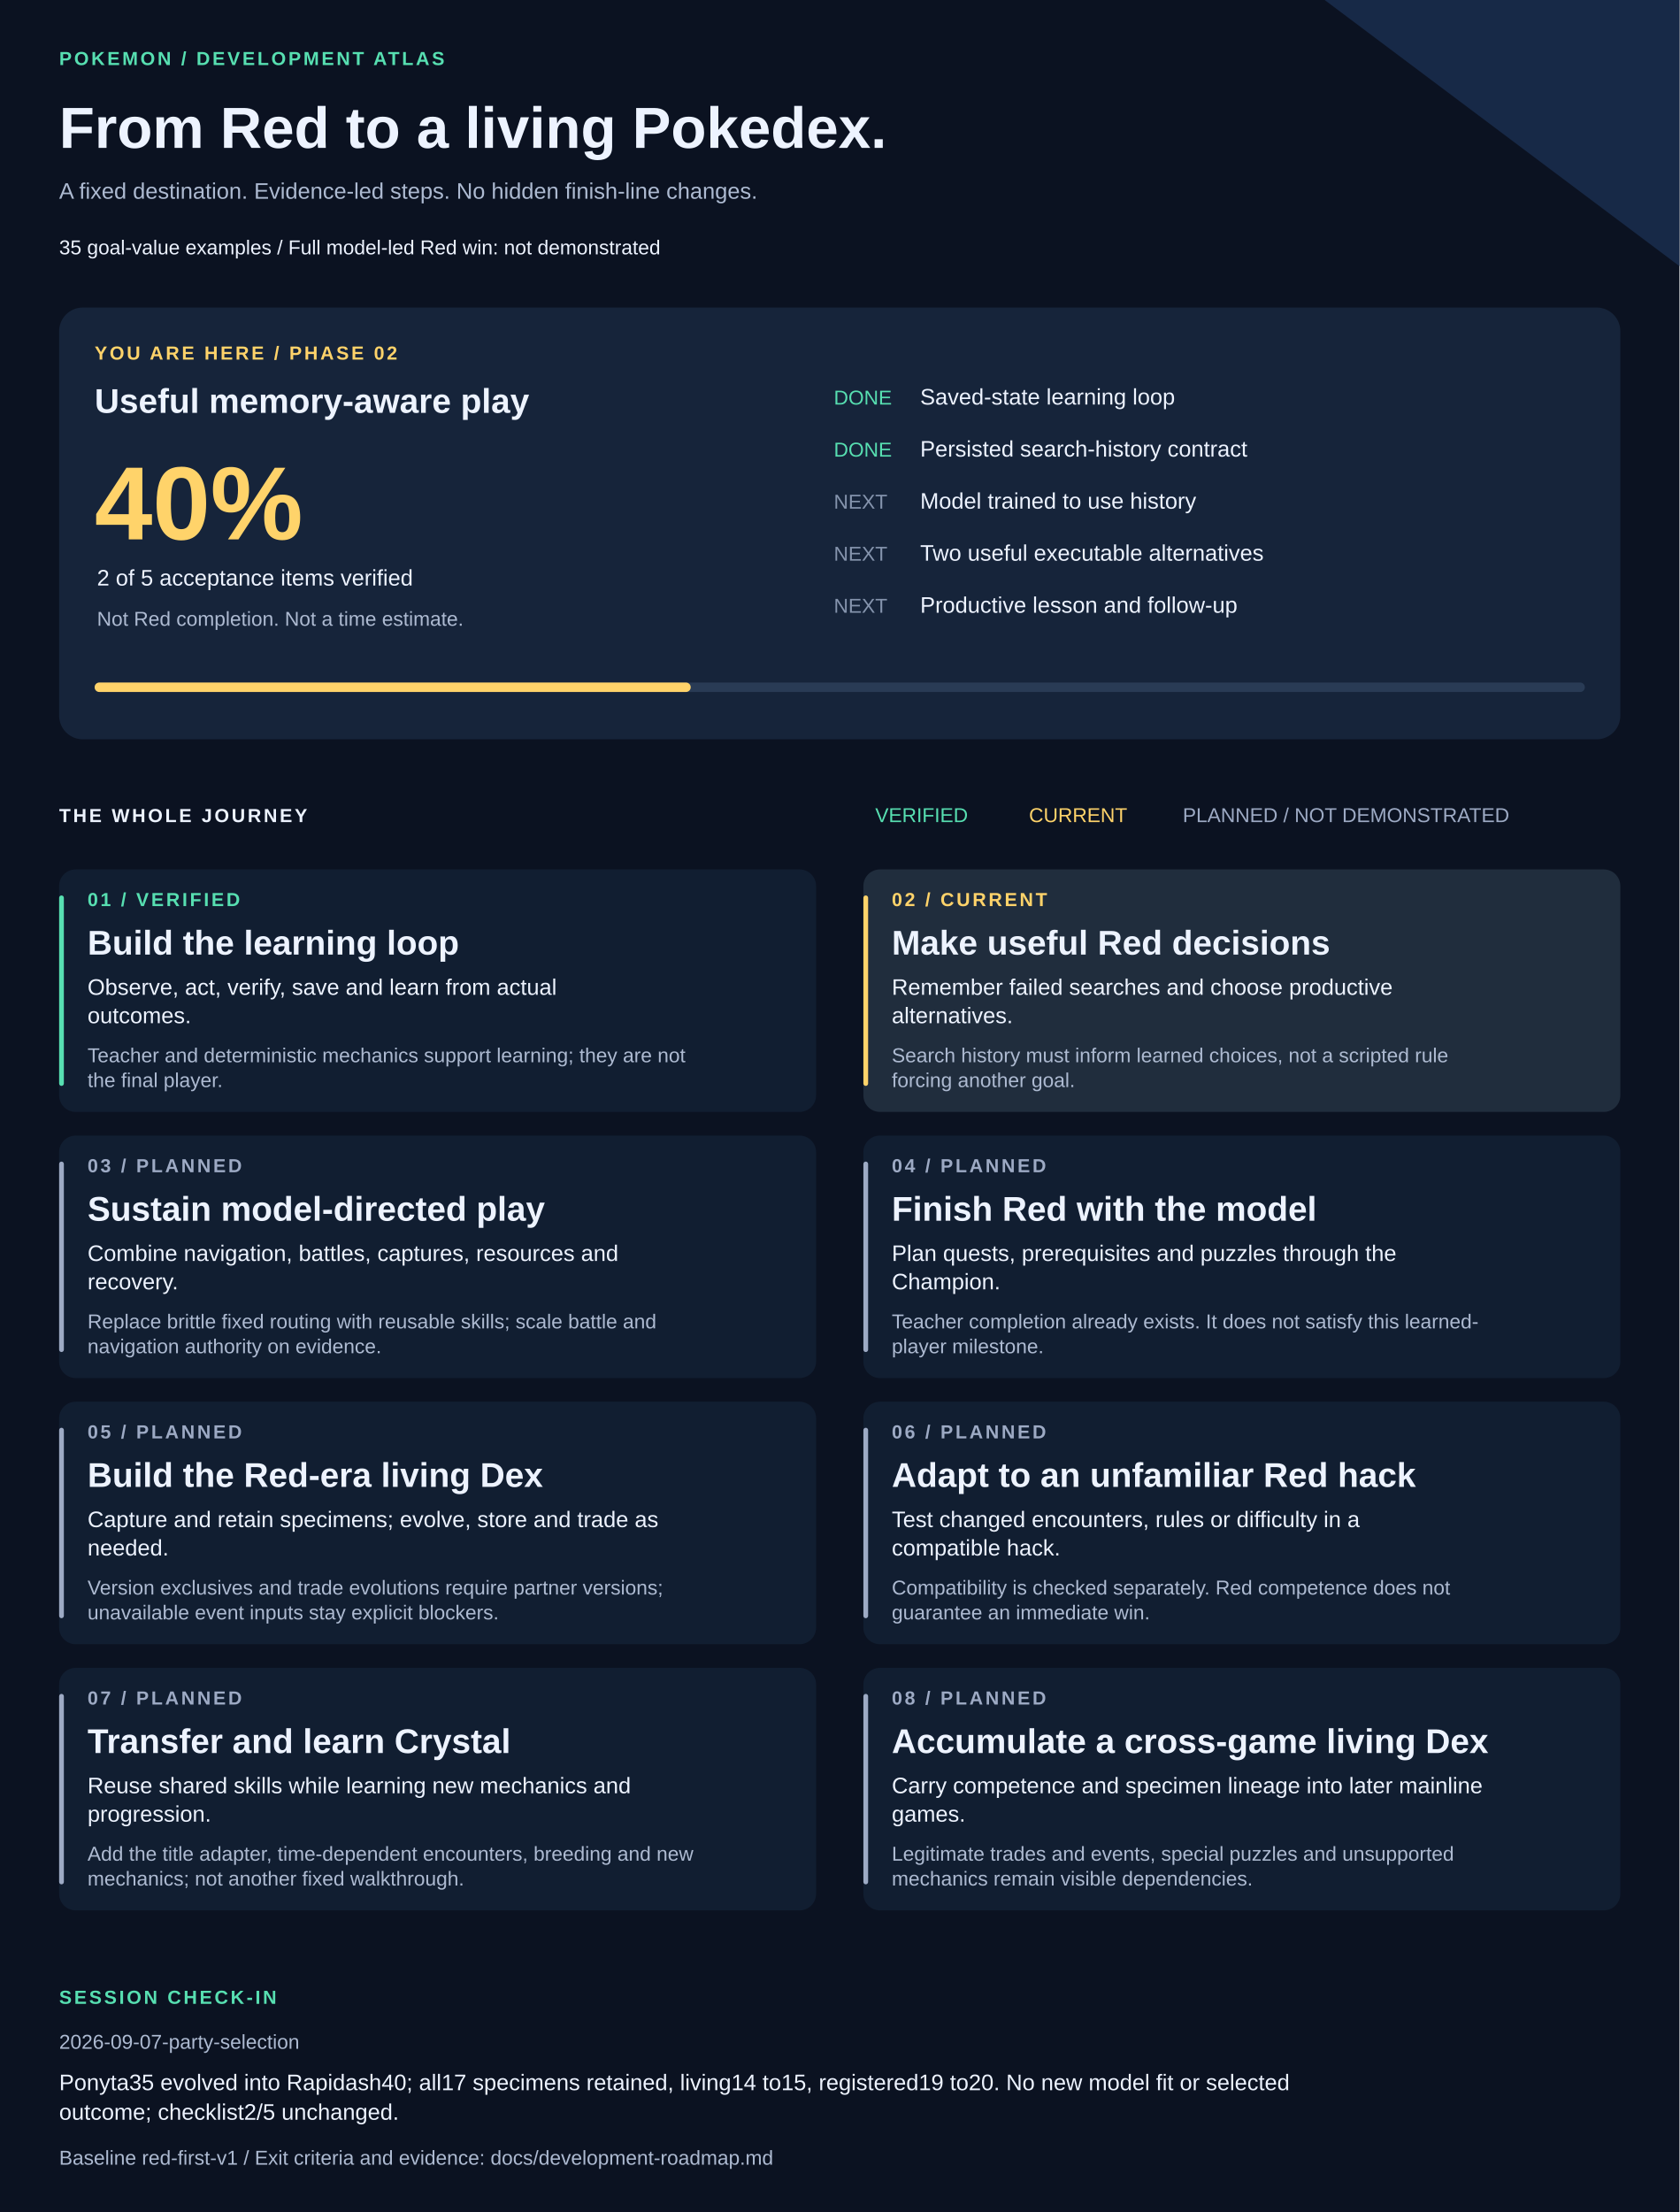
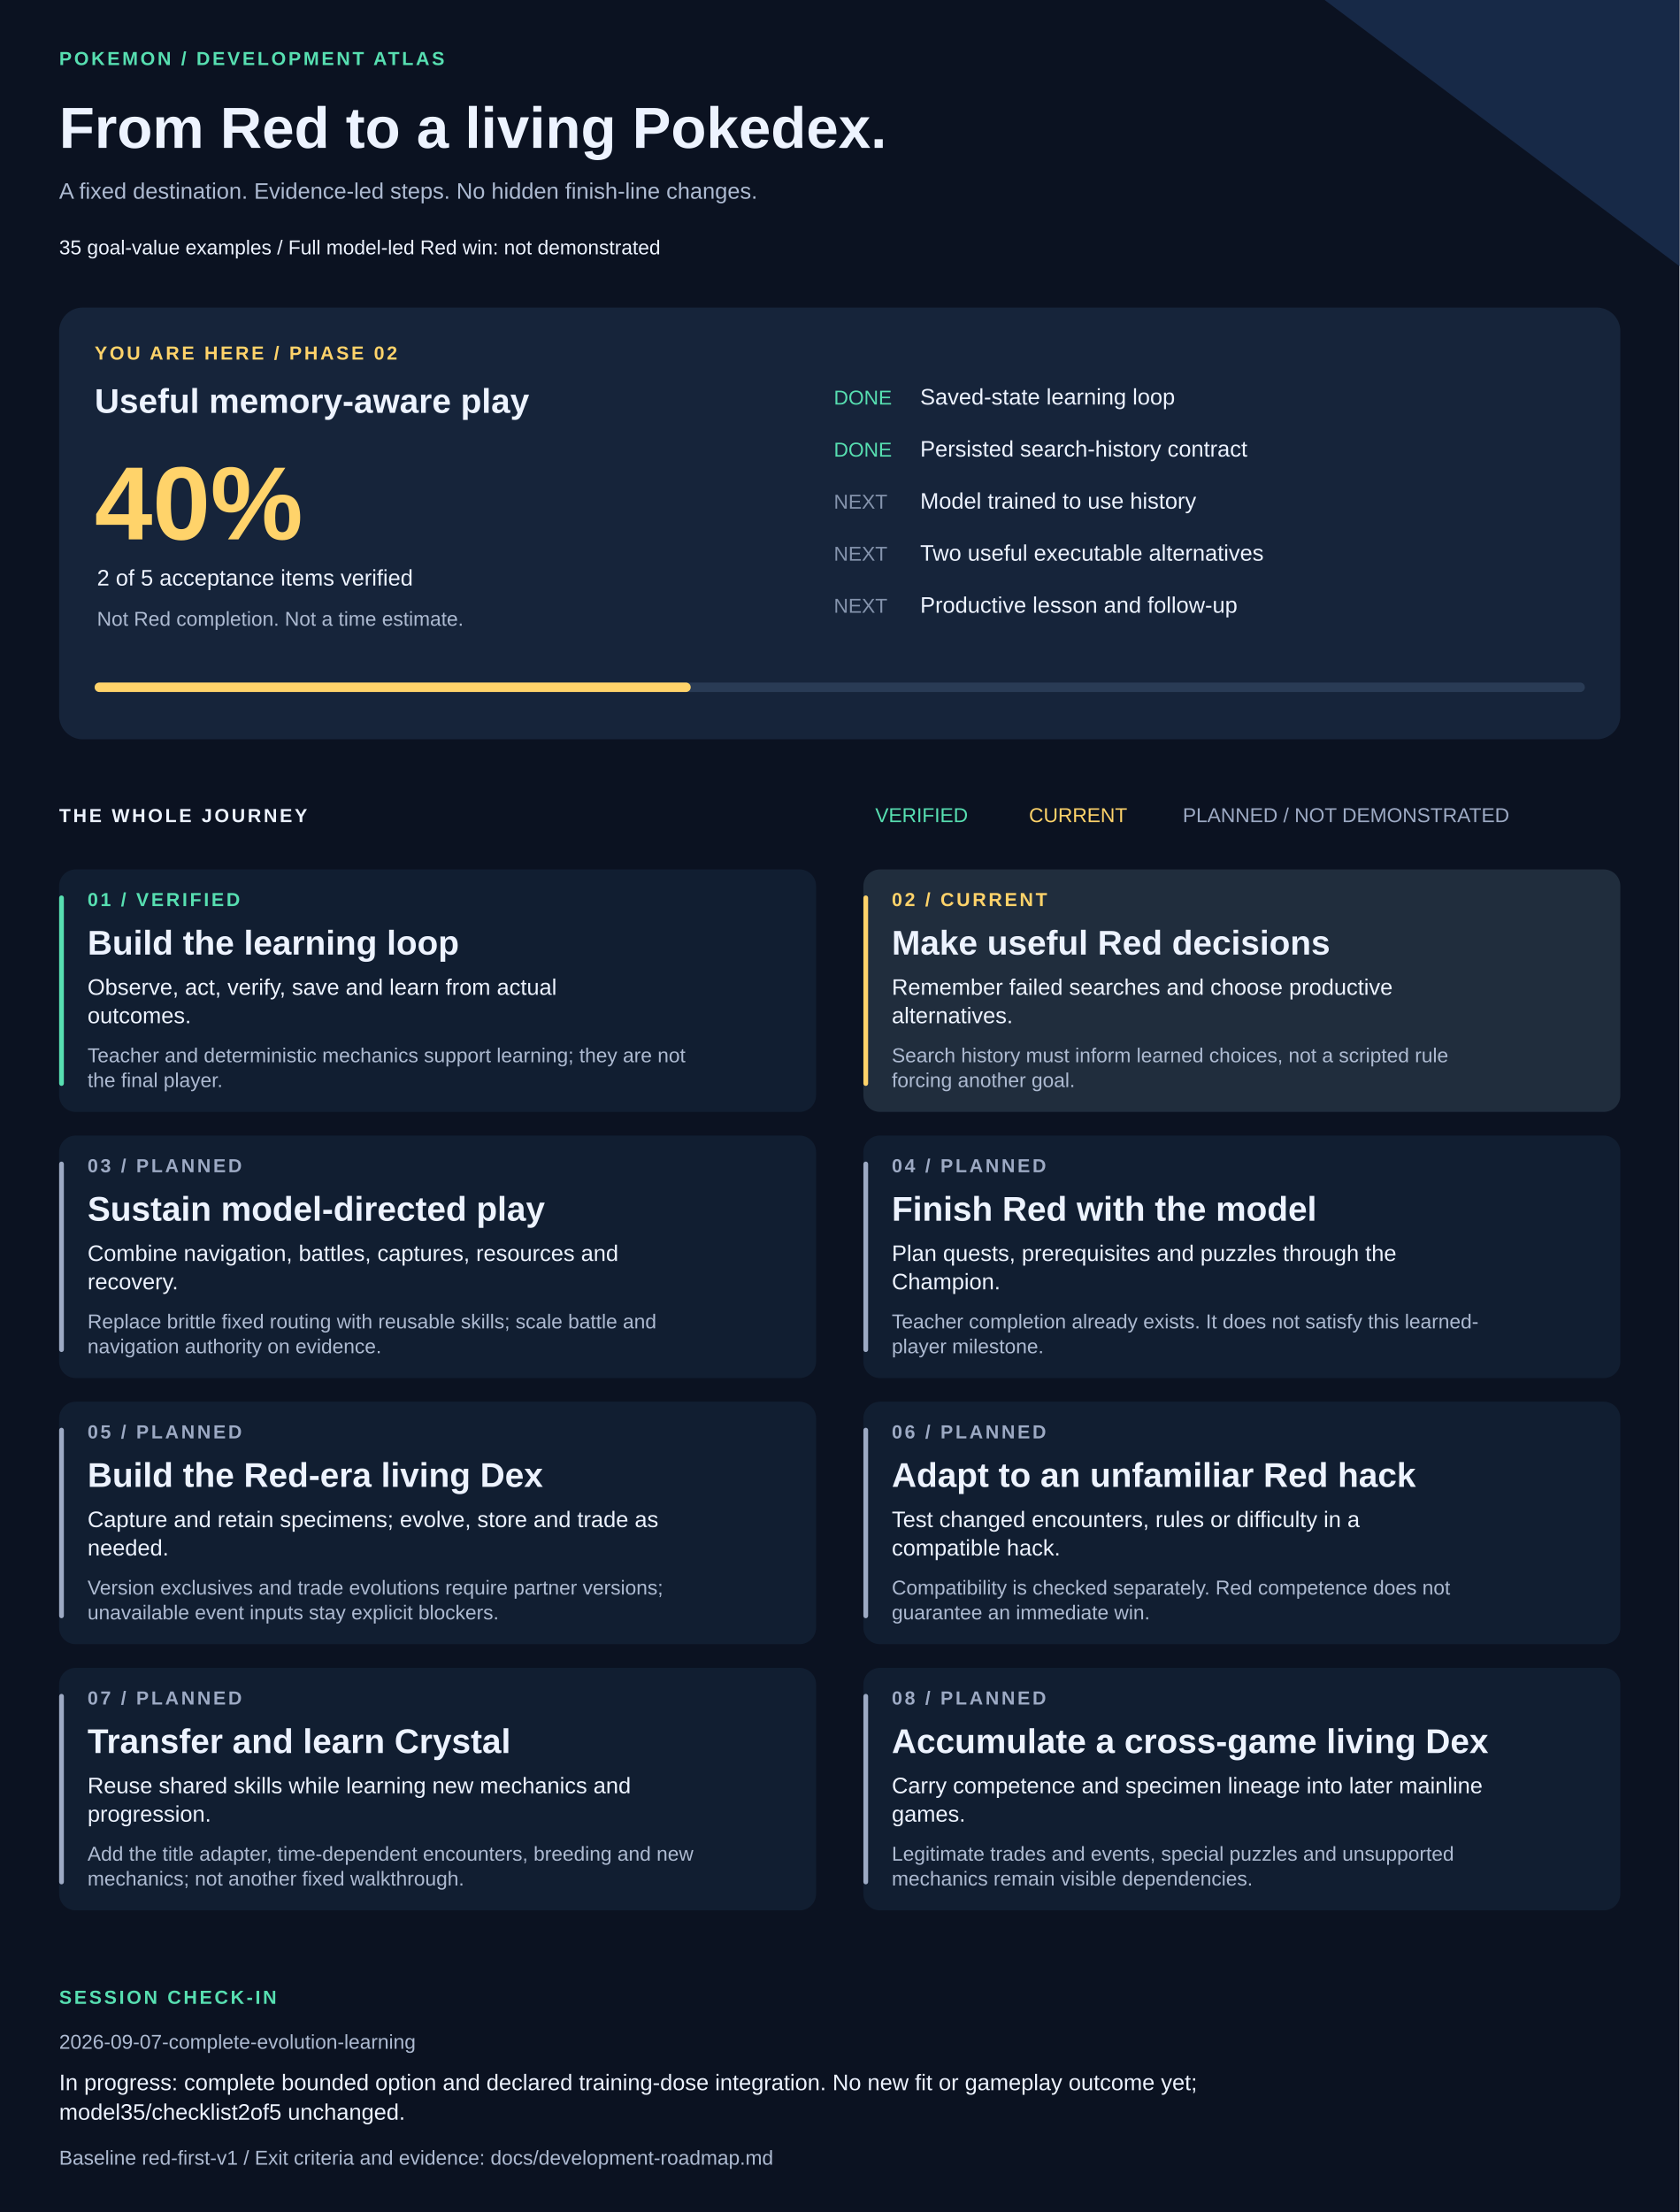
<svg xmlns="http://www.w3.org/2000/svg" width="1420" height="1870" viewBox="0 0 1420 1870" role="img" aria-labelledby="title description">
  <style>text{font-family:Arial,Helvetica,sans-serif;fill:#edf3ff}.muted{fill:#adbad1}.eyebrow{font-size:16px;letter-spacing:2px;font-weight:bold}.heading{font-size:29px;font-weight:bold}.body{font-size:19px}.small{font-size:17px}</style>
  <rect width="1420" height="1870" fill="#0b1221" />
  <path d="M1120 0H1420V225Z" fill="#172947" />
  <text x="50" y="55" class="eyebrow" style="fill:#57dfb1">POKEMON / DEVELOPMENT ATLAS</text>
  <text x="50" y="125" style="font-size:49px;font-weight:bold">From Red to a living Pokedex.</text>
  <text x="50" y="168" class="body muted">A fixed destination. Evidence-led steps. No hidden finish-line changes.</text>
  <text x="50" y="215" class="small">35 goal-value examples  /  Full model-led Red win: not demonstrated</text>
  <rect x="50" y="260" width="1320" height="365" rx="20" fill="#16243a" />
  <text x="80" y="304" class="eyebrow" style="fill:#ffd36a">YOU ARE HERE / PHASE 02</text>
  <text x="80" y="349" class="heading">Useful memory-aware play</text>
  <text x="80" y="456" style="font-size:88px;font-weight:bold;fill:#ffd36a">40%</text>
  <text x="82" y="495" class="body">2 of 5 acceptance items verified</text>
  <text x="82" y="529" class="small muted">Not Red completion. Not a time estimate.</text>
  <text x="705" y="342" class="small" style="fill:#57dfb1">DONE</text>
  <text x="778" y="342" class="body">Saved-state learning loop</text>
  <text x="705" y="386" class="small" style="fill:#57dfb1">DONE</text>
  <text x="778" y="386" class="body">Persisted search-history contract</text>
  <text x="705" y="430" class="small" style="fill:#8594ad">NEXT</text>
  <text x="778" y="430" class="body">Model trained to use history</text>
  <text x="705" y="474" class="small" style="fill:#8594ad">NEXT</text>
  <text x="778" y="474" class="body">Two useful executable alternatives</text>
  <text x="705" y="518" class="small" style="fill:#8594ad">NEXT</text>
  <text x="778" y="518" class="body">Productive lesson and follow-up</text>
  <rect x="80" y="577" width="1260" height="8" rx="4" fill="#293b55" />
  <rect x="80" y="577" width="504" height="8" rx="4" fill="#ffd36a" />
  <text x="50" y="695" class="eyebrow">THE WHOLE JOURNEY</text>
  <text x="740" y="695" class="small" style="fill:#57dfb1">VERIFIED</text>
  <text x="870" y="695" class="small" style="fill:#ffd36a">CURRENT</text>
  <text x="1000" y="695" class="small" style="fill:#9daac4">PLANNED / NOT DEMONSTRATED</text>
  <rect x="50" y="735" width="640" height="205" rx="14" fill="#111e31" />
  <rect x="50" y="757" width="4" height="161" rx="2" fill="#57dfb1" />
  <text x="74" y="766" class="eyebrow" style="fill:#57dfb1">01 / VERIFIED</text>
  <text x="74" y="807" class="heading">Build the learning loop</text>
  <text x="74" y="841" class="body">Observe, act, verify, save and learn from actual</text>
  <text x="74" y="865" class="body">outcomes.</text>
  <text x="74" y="898" class="small muted">Teacher and deterministic mechanics support learning; they are not</text>
  <text x="74" y="919" class="small muted">the final player.</text>
  <rect x="730" y="735" width="640" height="205" rx="14" fill="#202d3d" />
  <rect x="730" y="757" width="4" height="161" rx="2" fill="#ffd36a" />
  <text x="754" y="766" class="eyebrow" style="fill:#ffd36a">02 / CURRENT</text>
  <text x="754" y="807" class="heading">Make useful Red decisions</text>
  <text x="754" y="841" class="body">Remember failed searches and choose productive</text>
  <text x="754" y="865" class="body">alternatives.</text>
  <text x="754" y="898" class="small muted">Search history must inform learned choices, not a scripted rule</text>
  <text x="754" y="919" class="small muted">forcing another goal.</text>
  <rect x="50" y="960" width="640" height="205" rx="14" fill="#111e31" />
  <rect x="50" y="982" width="4" height="161" rx="2" fill="#9daac4" />
  <text x="74" y="991" class="eyebrow" style="fill:#9daac4">03 / PLANNED</text>
  <text x="74" y="1032" class="heading">Sustain model-directed play</text>
  <text x="74" y="1066" class="body">Combine navigation, battles, captures, resources and</text>
  <text x="74" y="1090" class="body">recovery.</text>
  <text x="74" y="1123" class="small muted">Replace brittle fixed routing with reusable skills; scale battle and</text>
  <text x="74" y="1144" class="small muted">navigation authority on evidence.</text>
  <rect x="730" y="960" width="640" height="205" rx="14" fill="#111e31" />
  <rect x="730" y="982" width="4" height="161" rx="2" fill="#9daac4" />
  <text x="754" y="991" class="eyebrow" style="fill:#9daac4">04 / PLANNED</text>
  <text x="754" y="1032" class="heading">Finish Red with the model</text>
  <text x="754" y="1066" class="body">Plan quests, prerequisites and puzzles through the</text>
  <text x="754" y="1090" class="body">Champion.</text>
  <text x="754" y="1123" class="small muted">Teacher completion already exists. It does not satisfy this learned-</text>
  <text x="754" y="1144" class="small muted">player milestone.</text>
  <rect x="50" y="1185" width="640" height="205" rx="14" fill="#111e31" />
  <rect x="50" y="1207" width="4" height="161" rx="2" fill="#9daac4" />
  <text x="74" y="1216" class="eyebrow" style="fill:#9daac4">05 / PLANNED</text>
  <text x="74" y="1257" class="heading">Build the Red-era living Dex</text>
  <text x="74" y="1291" class="body">Capture and retain specimens; evolve, store and trade as</text>
  <text x="74" y="1315" class="body">needed.</text>
  <text x="74" y="1348" class="small muted">Version exclusives and trade evolutions require partner versions;</text>
  <text x="74" y="1369" class="small muted">unavailable event inputs stay explicit blockers.</text>
  <rect x="730" y="1185" width="640" height="205" rx="14" fill="#111e31" />
  <rect x="730" y="1207" width="4" height="161" rx="2" fill="#9daac4" />
  <text x="754" y="1216" class="eyebrow" style="fill:#9daac4">06 / PLANNED</text>
  <text x="754" y="1257" class="heading">Adapt to an unfamiliar Red hack</text>
  <text x="754" y="1291" class="body">Test changed encounters, rules or difficulty in a</text>
  <text x="754" y="1315" class="body">compatible hack.</text>
  <text x="754" y="1348" class="small muted">Compatibility is checked separately. Red competence does not</text>
  <text x="754" y="1369" class="small muted">guarantee an immediate win.</text>
  <rect x="50" y="1410" width="640" height="205" rx="14" fill="#111e31" />
  <rect x="50" y="1432" width="4" height="161" rx="2" fill="#9daac4" />
  <text x="74" y="1441" class="eyebrow" style="fill:#9daac4">07 / PLANNED</text>
  <text x="74" y="1482" class="heading">Transfer and learn Crystal</text>
  <text x="74" y="1516" class="body">Reuse shared skills while learning new mechanics and</text>
  <text x="74" y="1540" class="body">progression.</text>
  <text x="74" y="1573" class="small muted">Add the title adapter, time-dependent encounters, breeding and new</text>
  <text x="74" y="1594" class="small muted">mechanics; not another fixed walkthrough.</text>
  <rect x="730" y="1410" width="640" height="205" rx="14" fill="#111e31" />
  <rect x="730" y="1432" width="4" height="161" rx="2" fill="#9daac4" />
  <text x="754" y="1441" class="eyebrow" style="fill:#9daac4">08 / PLANNED</text>
  <text x="754" y="1482" class="heading">Accumulate a cross-game living Dex</text>
  <text x="754" y="1516" class="body">Carry competence and specimen lineage into later mainline</text>
  <text x="754" y="1540" class="body">games.</text>
  <text x="754" y="1573" class="small muted">Legitimate trades and events, special puzzles and unsupported</text>
  <text x="754" y="1594" class="small muted">mechanics remain visible dependencies.</text>
  <text x="50" y="1694" class="eyebrow" style="fill:#57dfb1">SESSION CHECK-IN</text>
-   <text x="50" y="1732" class="small muted">2026-09-07-party-selection</text>
-   <text x="50" y="1767" class="body">Ponyta35 evolved into Rapidash40; all17 specimens retained, living14 to15, registered19 to20. No new model fit or selected</text>
-   <text x="50" y="1792" class="body">outcome; checklist2/5 unchanged.</text>
+   <text x="50" y="1732" class="small muted">2026-09-07-complete-evolution-learning</text>
+   <text x="50" y="1767" class="body">In progress: complete bounded option and declared training-dose integration. No new fit or gameplay outcome yet;</text>
+   <text x="50" y="1792" class="body">model35/checklist2of5 unchanged.</text>
  <text x="50" y="1830" class="small muted">Baseline red-first-v1 / Exit criteria and evidence: docs/development-roadmap.md</text>
</svg>
